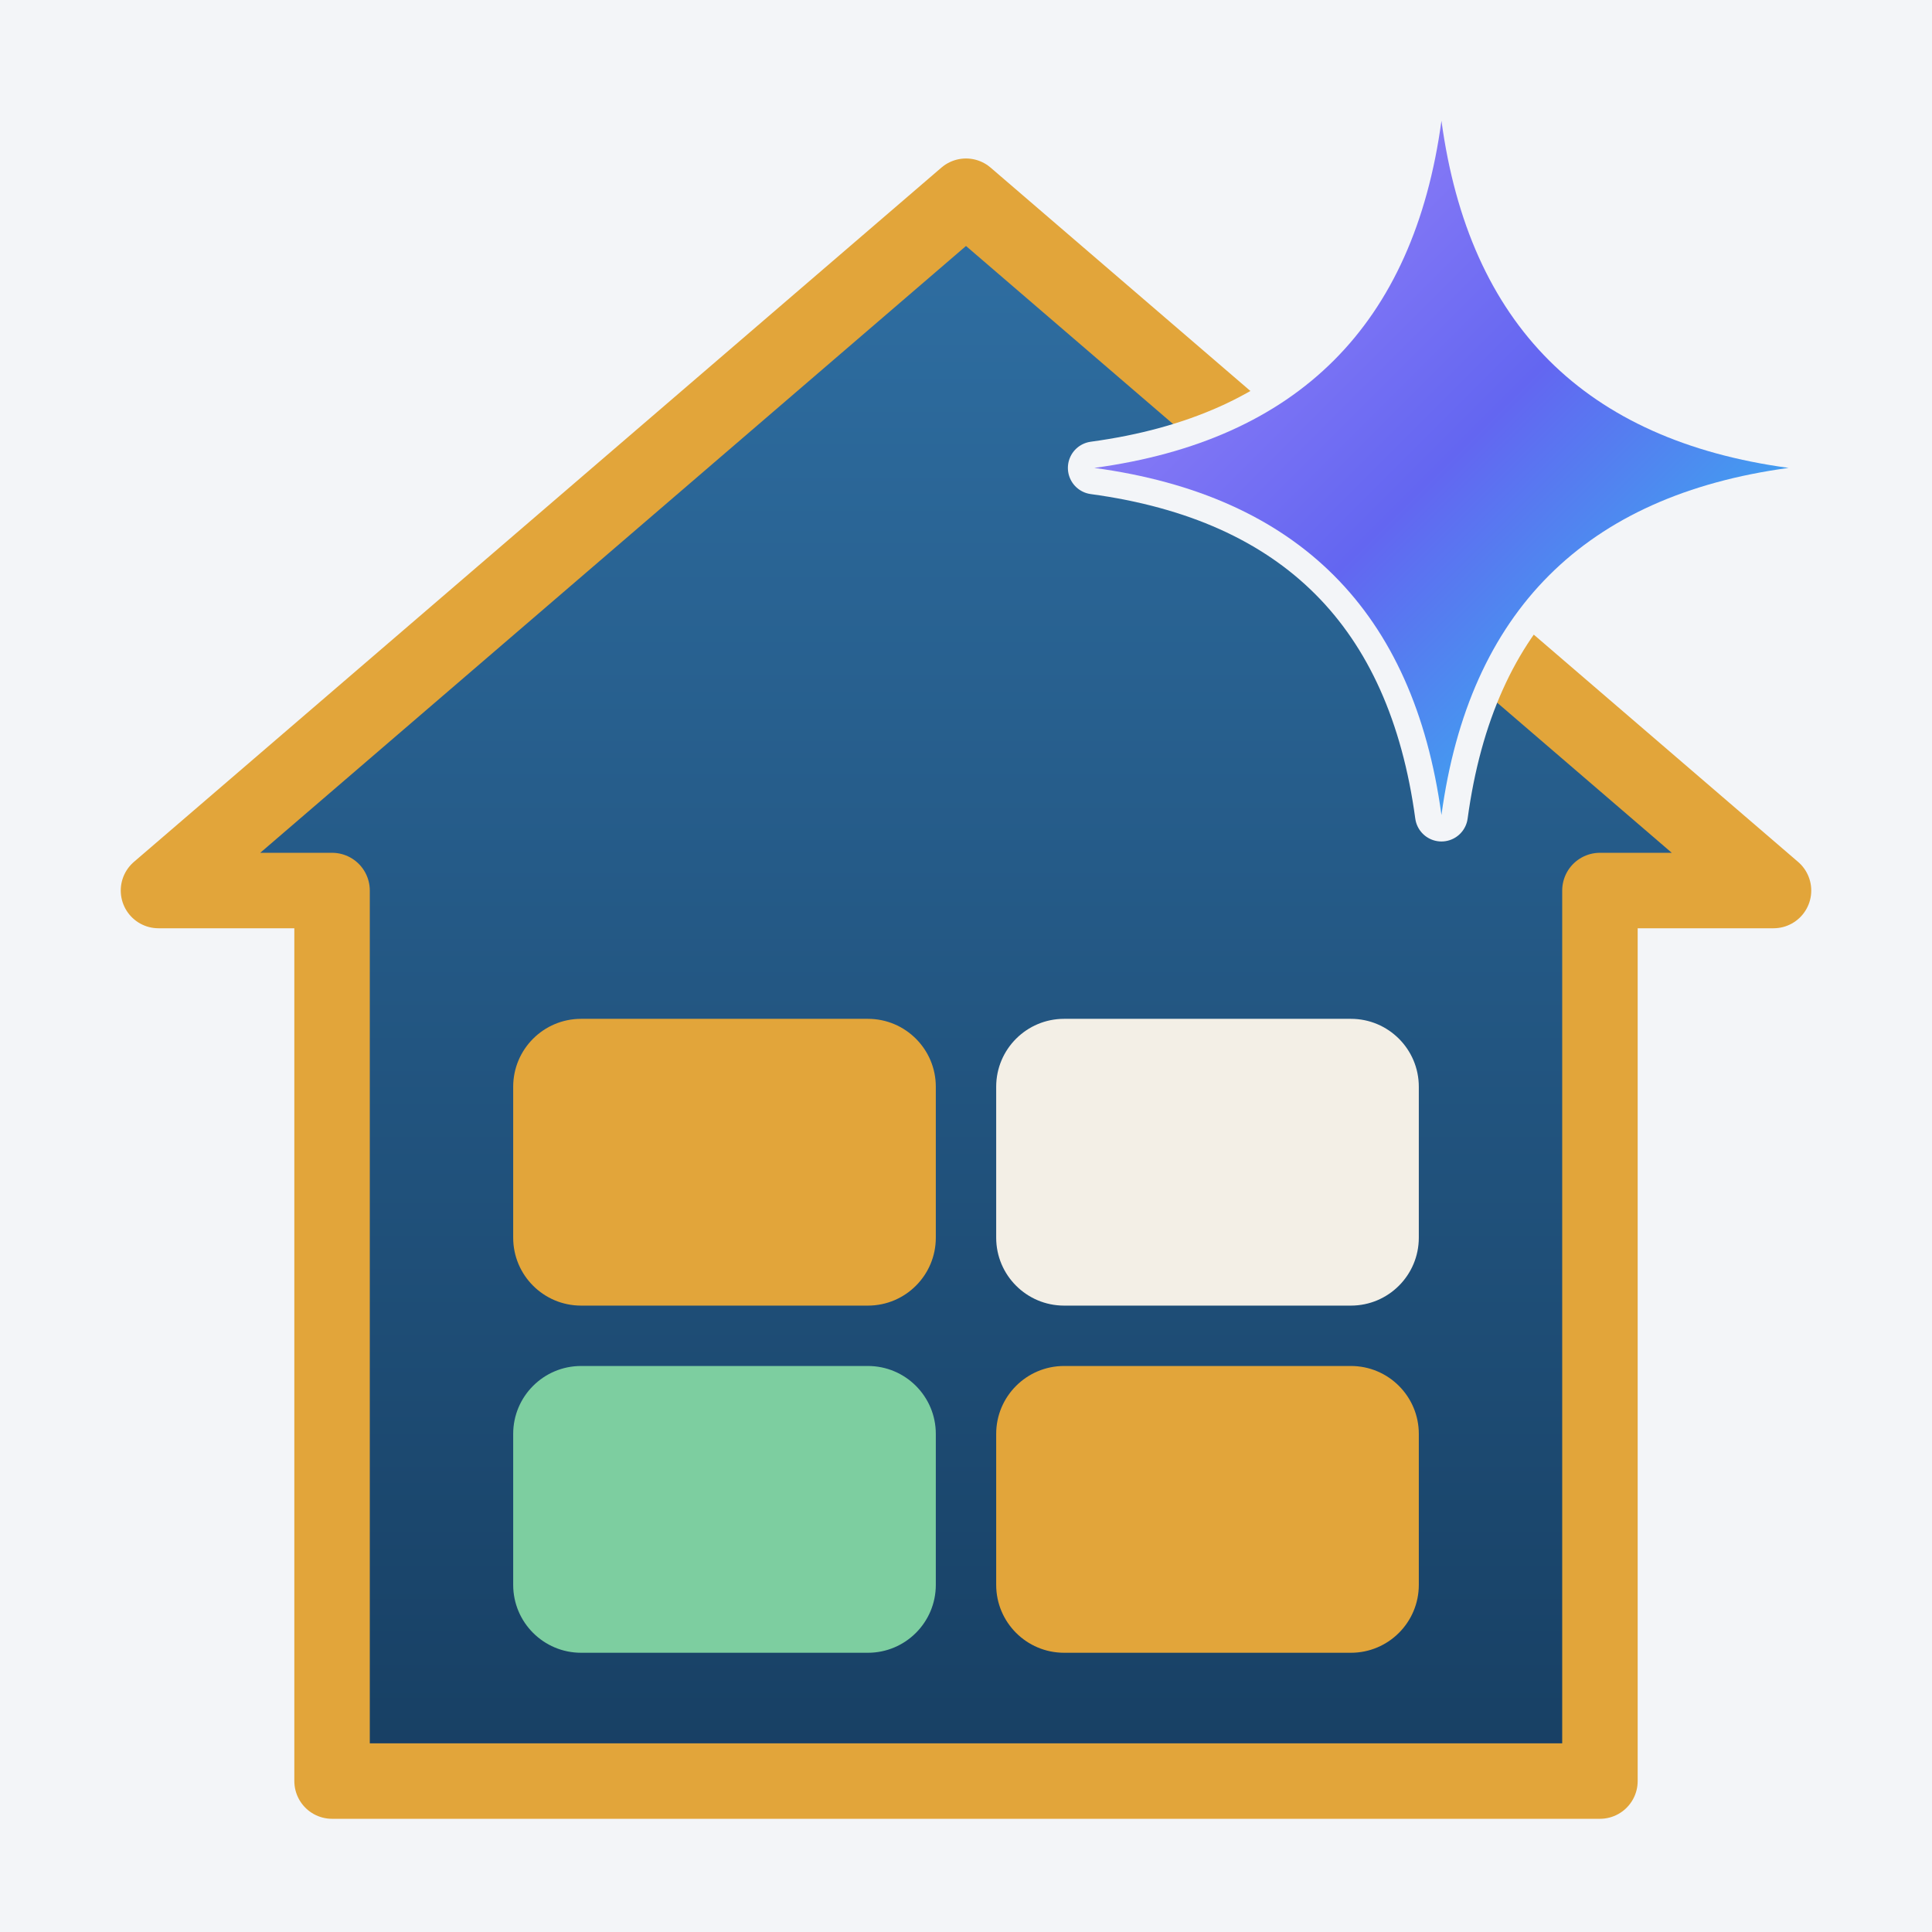
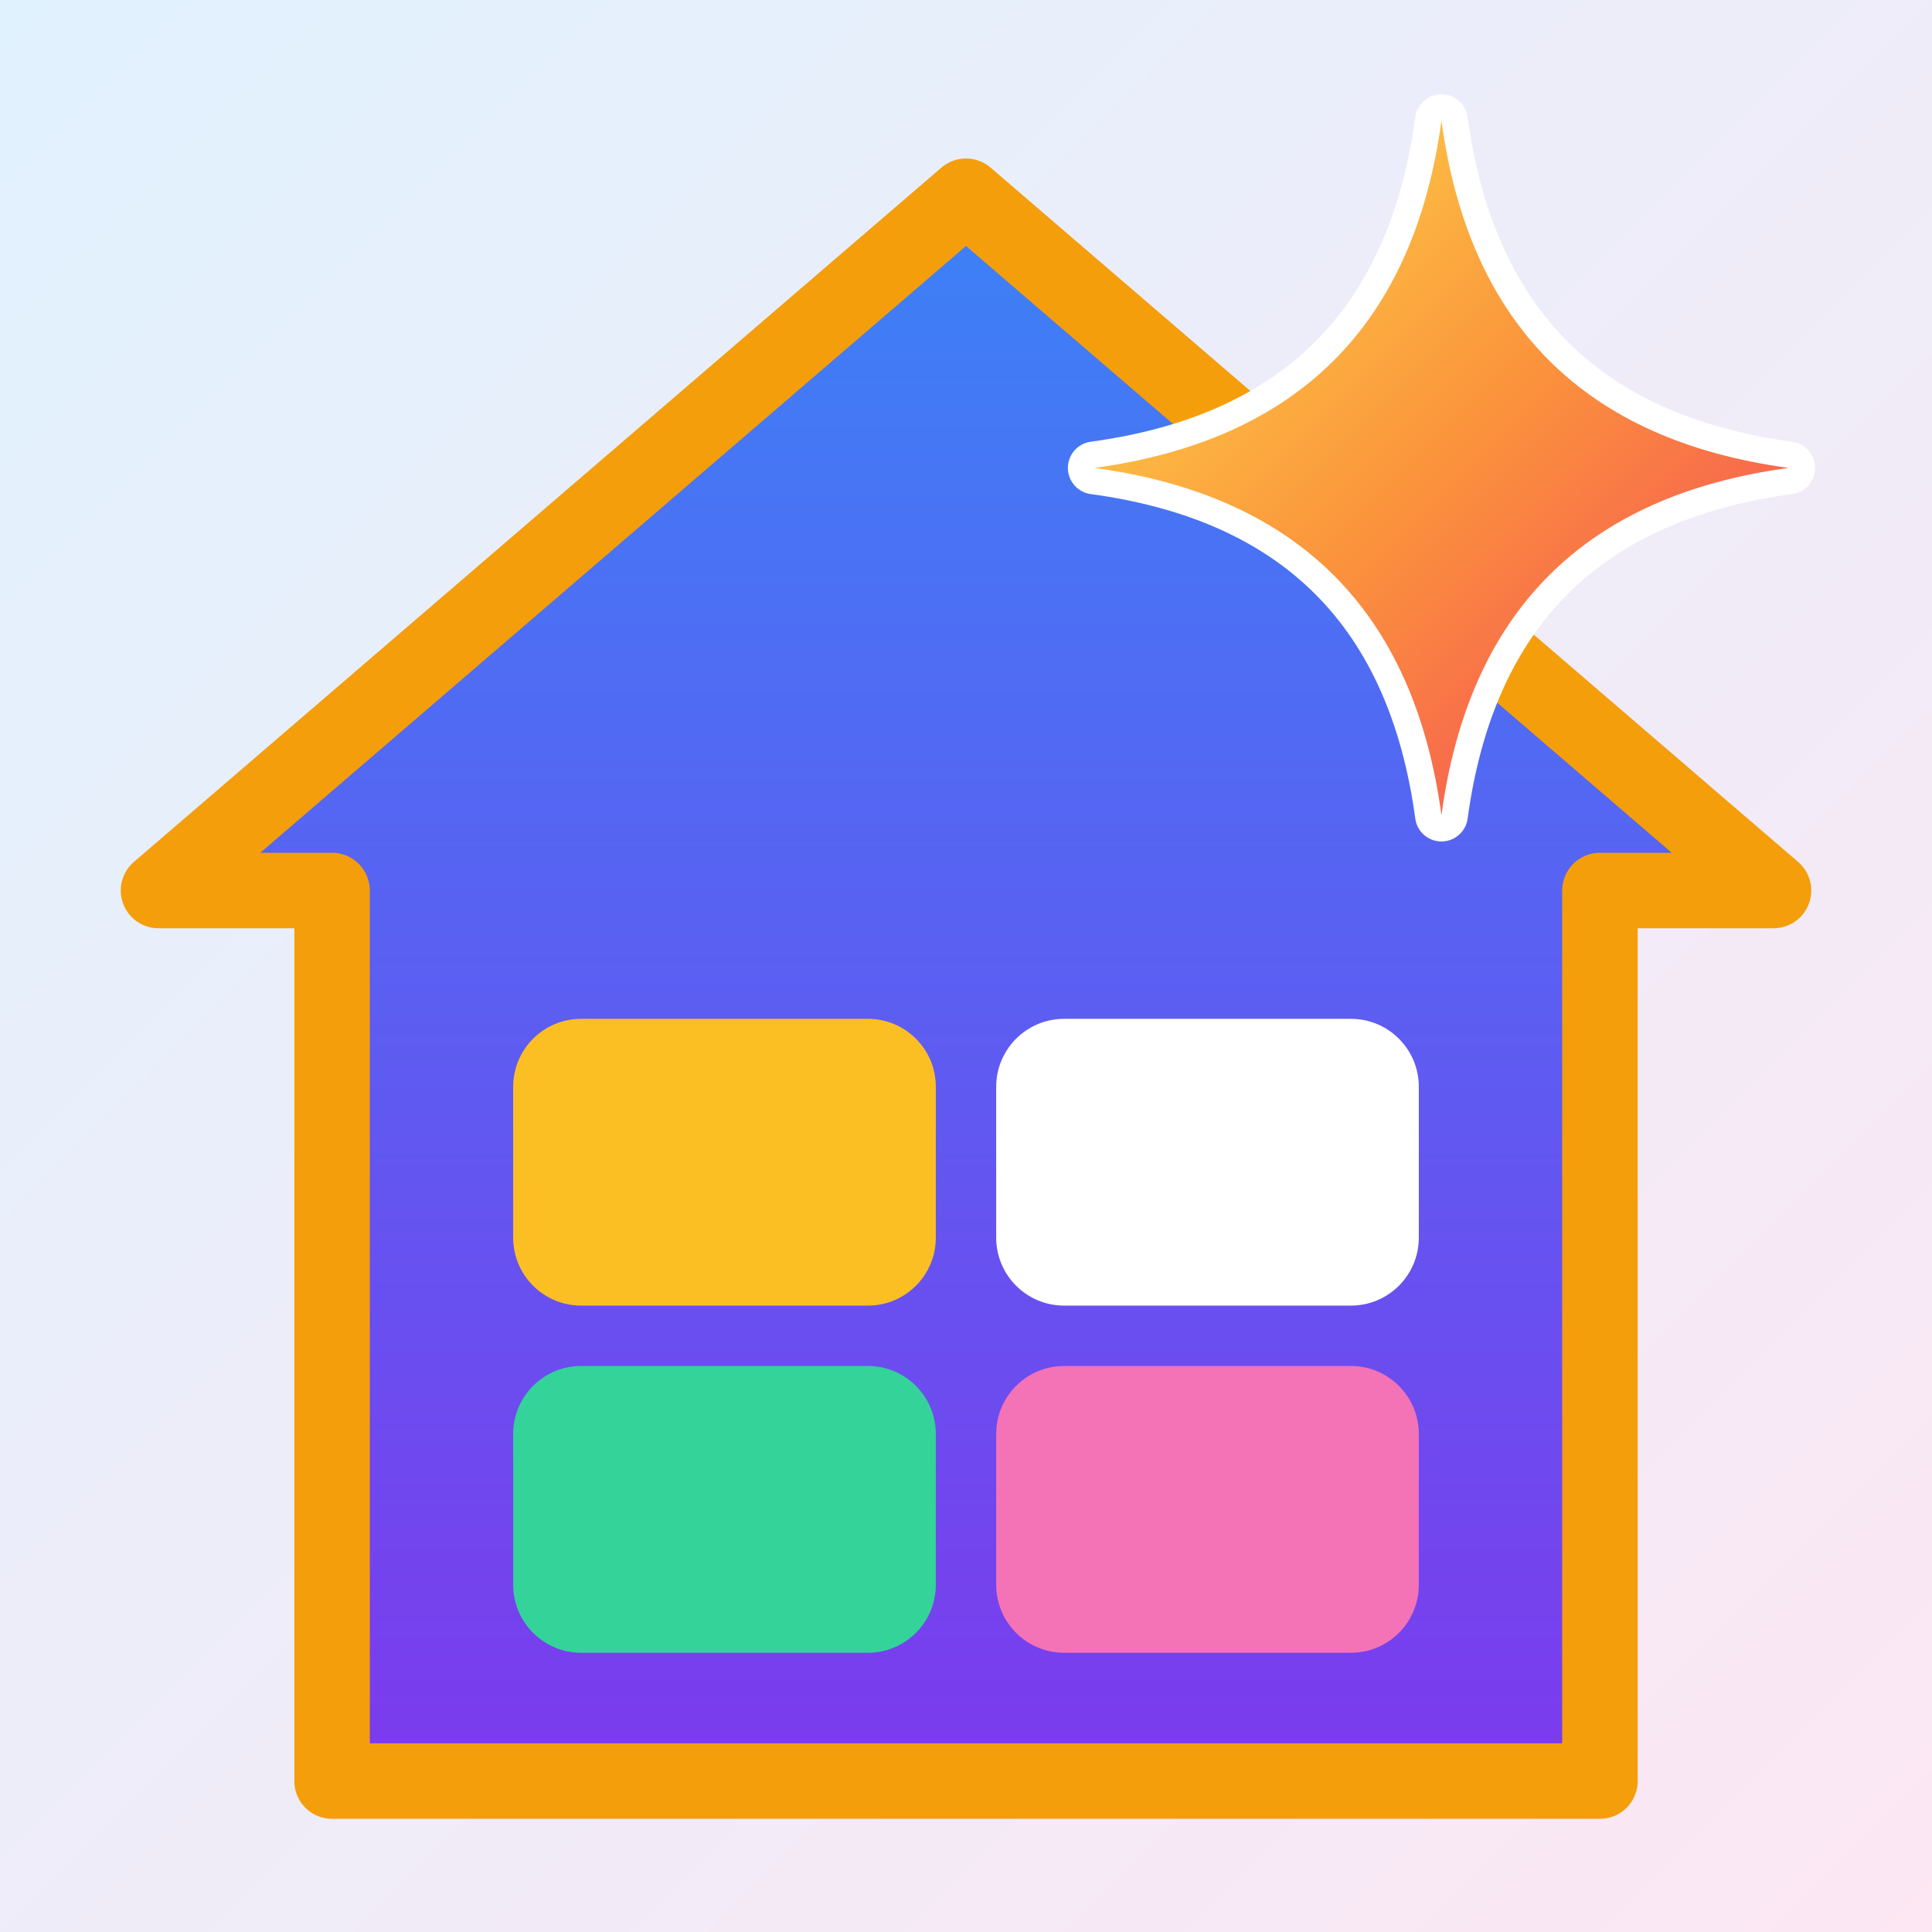
<svg xmlns="http://www.w3.org/2000/svg" viewBox="0 0 512 512">
  <defs>
    <linearGradient id="house" x1="0" y1="0" x2="0" y2="1">
-       <stop offset="0" stop-color="#2f6fa3" />
-       <stop offset="1" stop-color="#173f63" />
+       <stop offset="0" stop-color="#3b82f6" />
+       <stop offset="1" stop-color="#7c3aed" />
    </linearGradient>
    <linearGradient id="spark" x1="0" y1="0" x2="1" y2="1">
-       <stop offset="0" stop-color="#a78bfa" />
-       <stop offset="0.5" stop-color="#6366f1" />
-       <stop offset="1" stop-color="#22d3ee" />
+       <stop offset="0" stop-color="#fde047" />
+       <stop offset="0.5" stop-color="#fb923c" />
+       <stop offset="1" stop-color="#f43f5e" />
+     </linearGradient>
+     <linearGradient id="bg" x1="0" y1="0" x2="1" y2="1">
+       <stop offset="0" stop-color="#e0f2fe" />
+       <stop offset="1" stop-color="#fce7f3" />
    </linearGradient>
  </defs>
-   <rect width="512" height="512" fill="#f3f5f8" />
-   <path d="M256,52 L470,236 L424,236 L424,472 L88,472 L88,236 L42,236 Z" fill="url(#house)" stroke="#e2a53a" stroke-width="20" stroke-linejoin="round" />
-   <rect x="136" y="270" width="112" height="76" rx="18" fill="#e2a53a" />
-   <rect x="264" y="270" width="112" height="76" rx="18" fill="#f3efe6" />
-   <rect x="136" y="362" width="112" height="76" rx="18" fill="#7dcea0" />
-   <rect x="264" y="362" width="112" height="76" rx="18" fill="#e2a53a" />
-   <path d="M382,32 Q393,113 474,124 Q393,135 382,216 Q371,135 290,124 Q371,113 382,32 Z" fill="url(#spark)" stroke="#f3f5f8" stroke-width="14" stroke-linejoin="round" paint-order="stroke" />
+   <rect width="512" height="512" fill="url(#bg)" />
+   <path d="M256,52 L470,236 L424,236 L424,472 L88,472 L88,236 L42,236 Z" fill="url(#house)" stroke="#f59e0b" stroke-width="20" stroke-linejoin="round" />
+   <rect x="136" y="270" width="112" height="76" rx="18" fill="#fbbf24" />
+   <rect x="264" y="270" width="112" height="76" rx="18" fill="#ffffff" />
+   <rect x="136" y="362" width="112" height="76" rx="18" fill="#34d399" />
+   <rect x="264" y="362" width="112" height="76" rx="18" fill="#f472b6" />
+   <path d="M382,32 Q393,113 474,124 Q393,135 382,216 Q371,135 290,124 Q371,113 382,32 Z" fill="url(#spark)" stroke="#ffffff" stroke-width="14" stroke-linejoin="round" paint-order="stroke" />
</svg>
